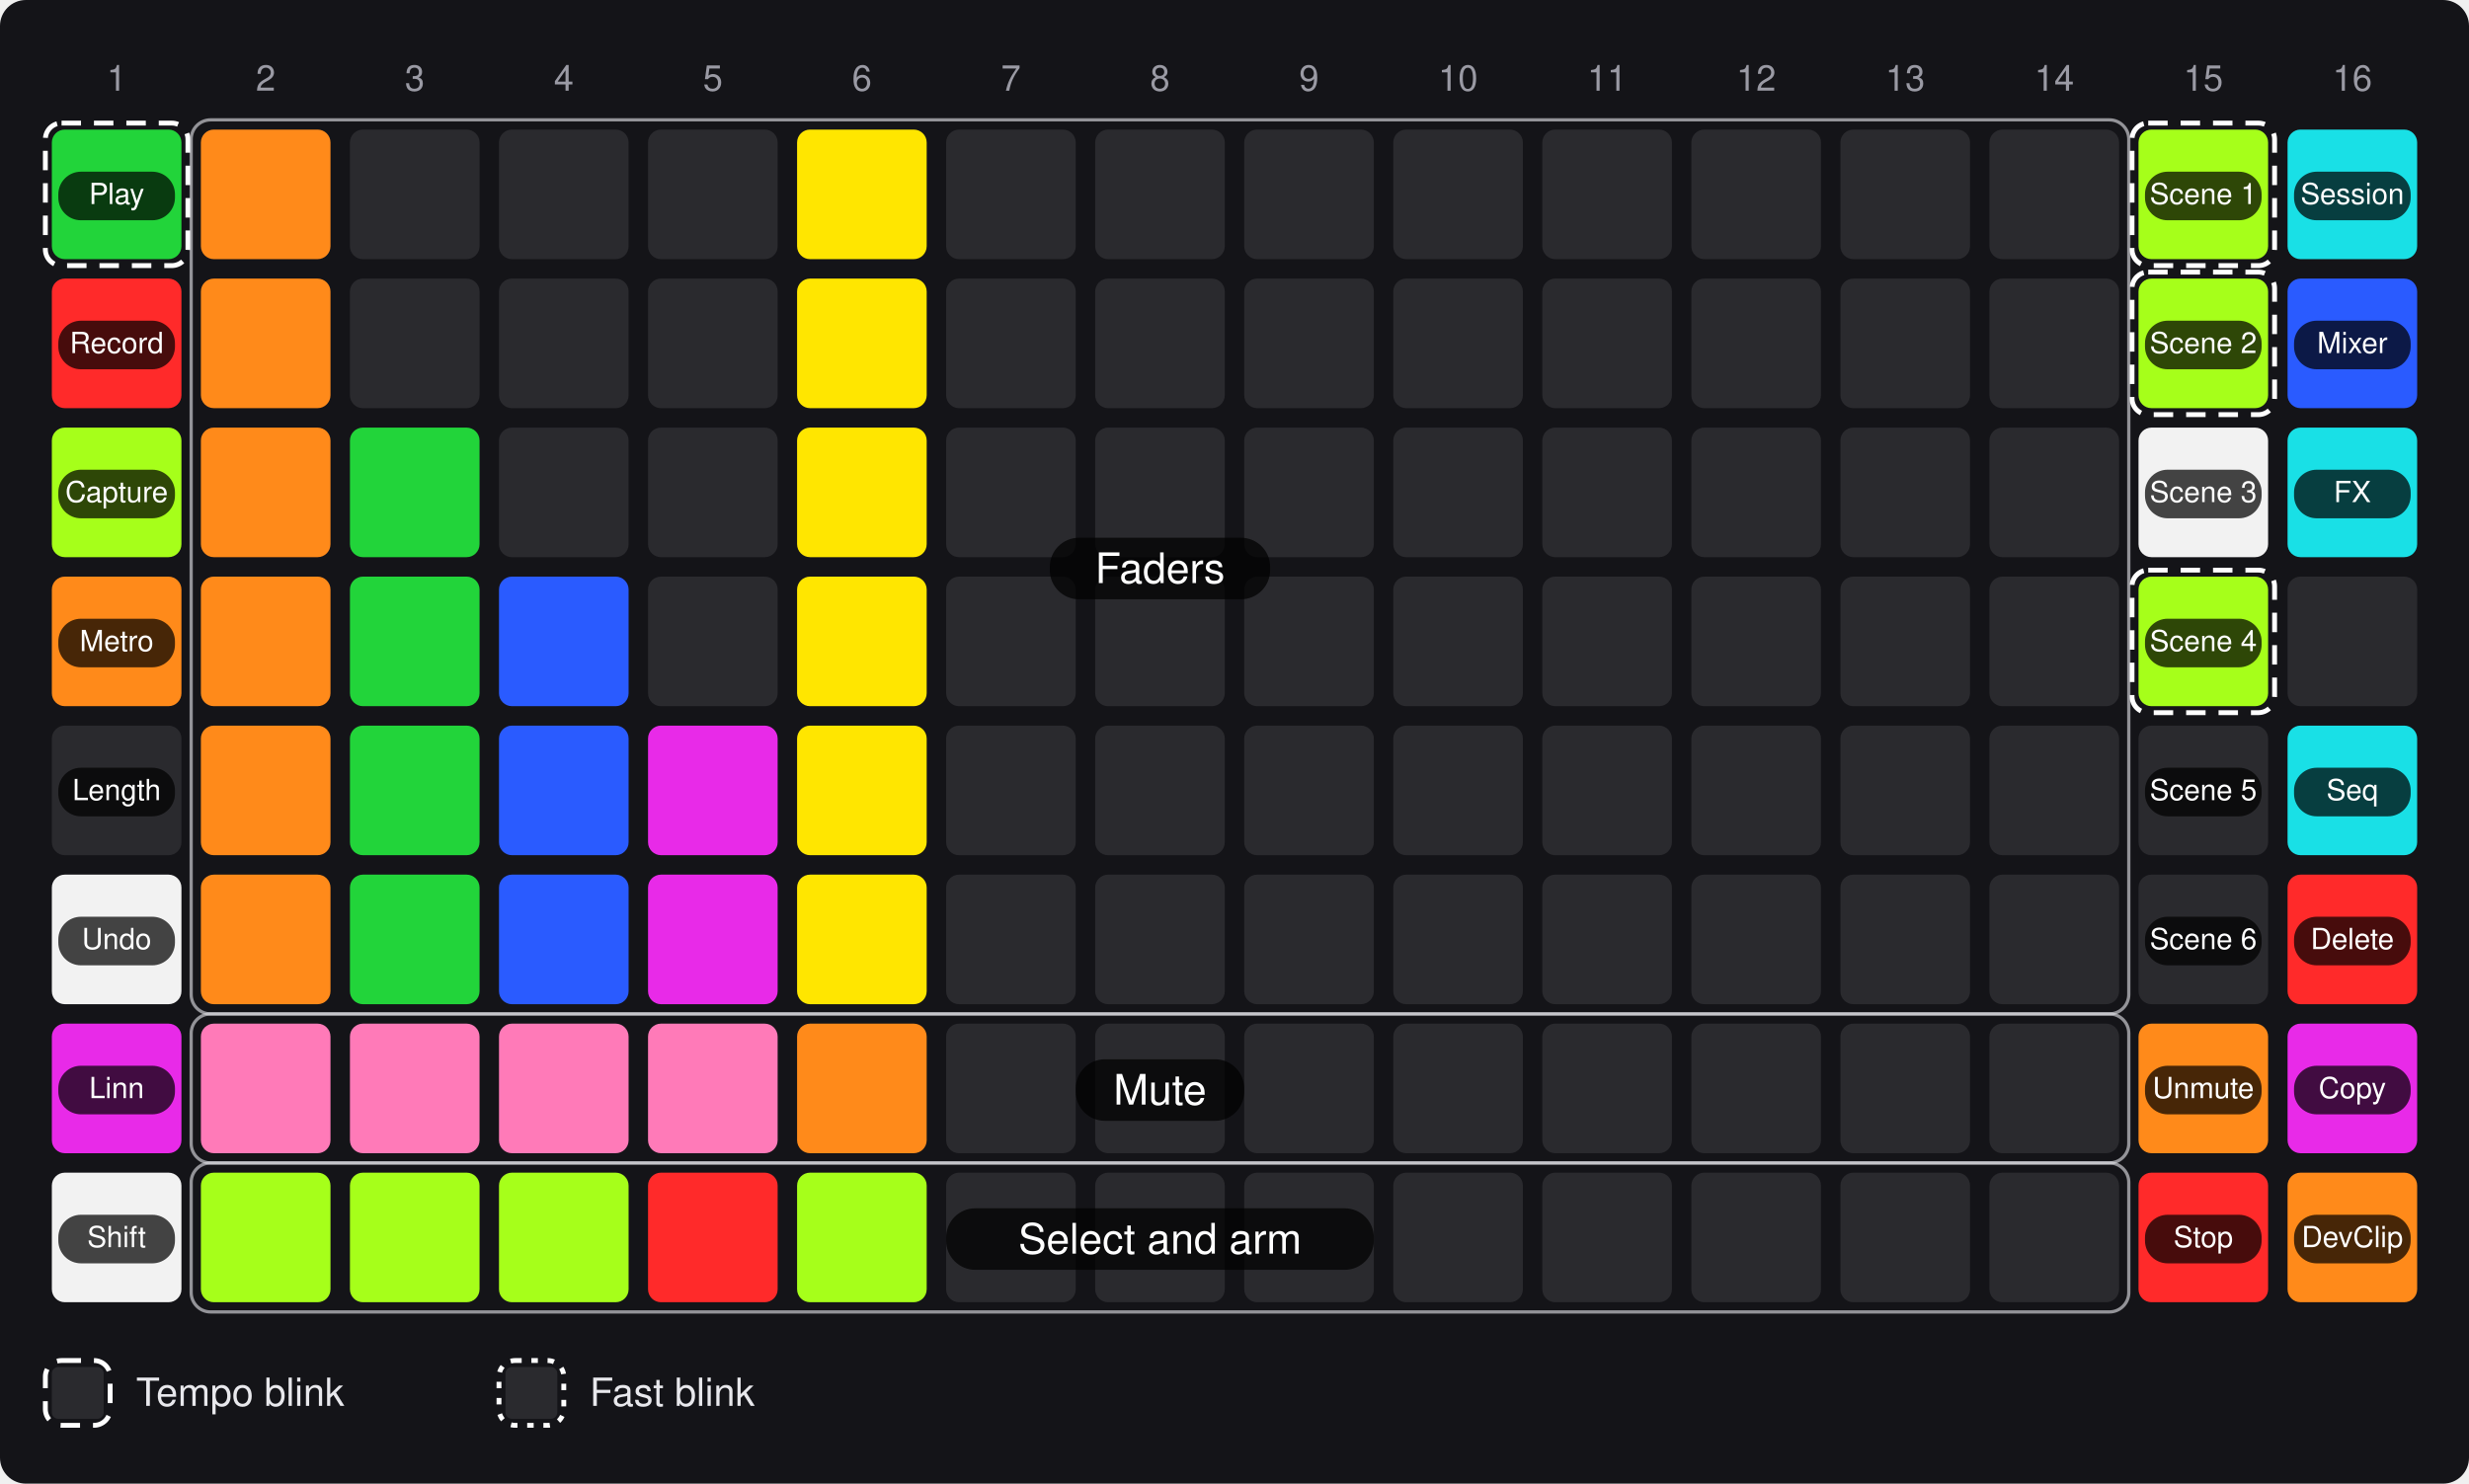
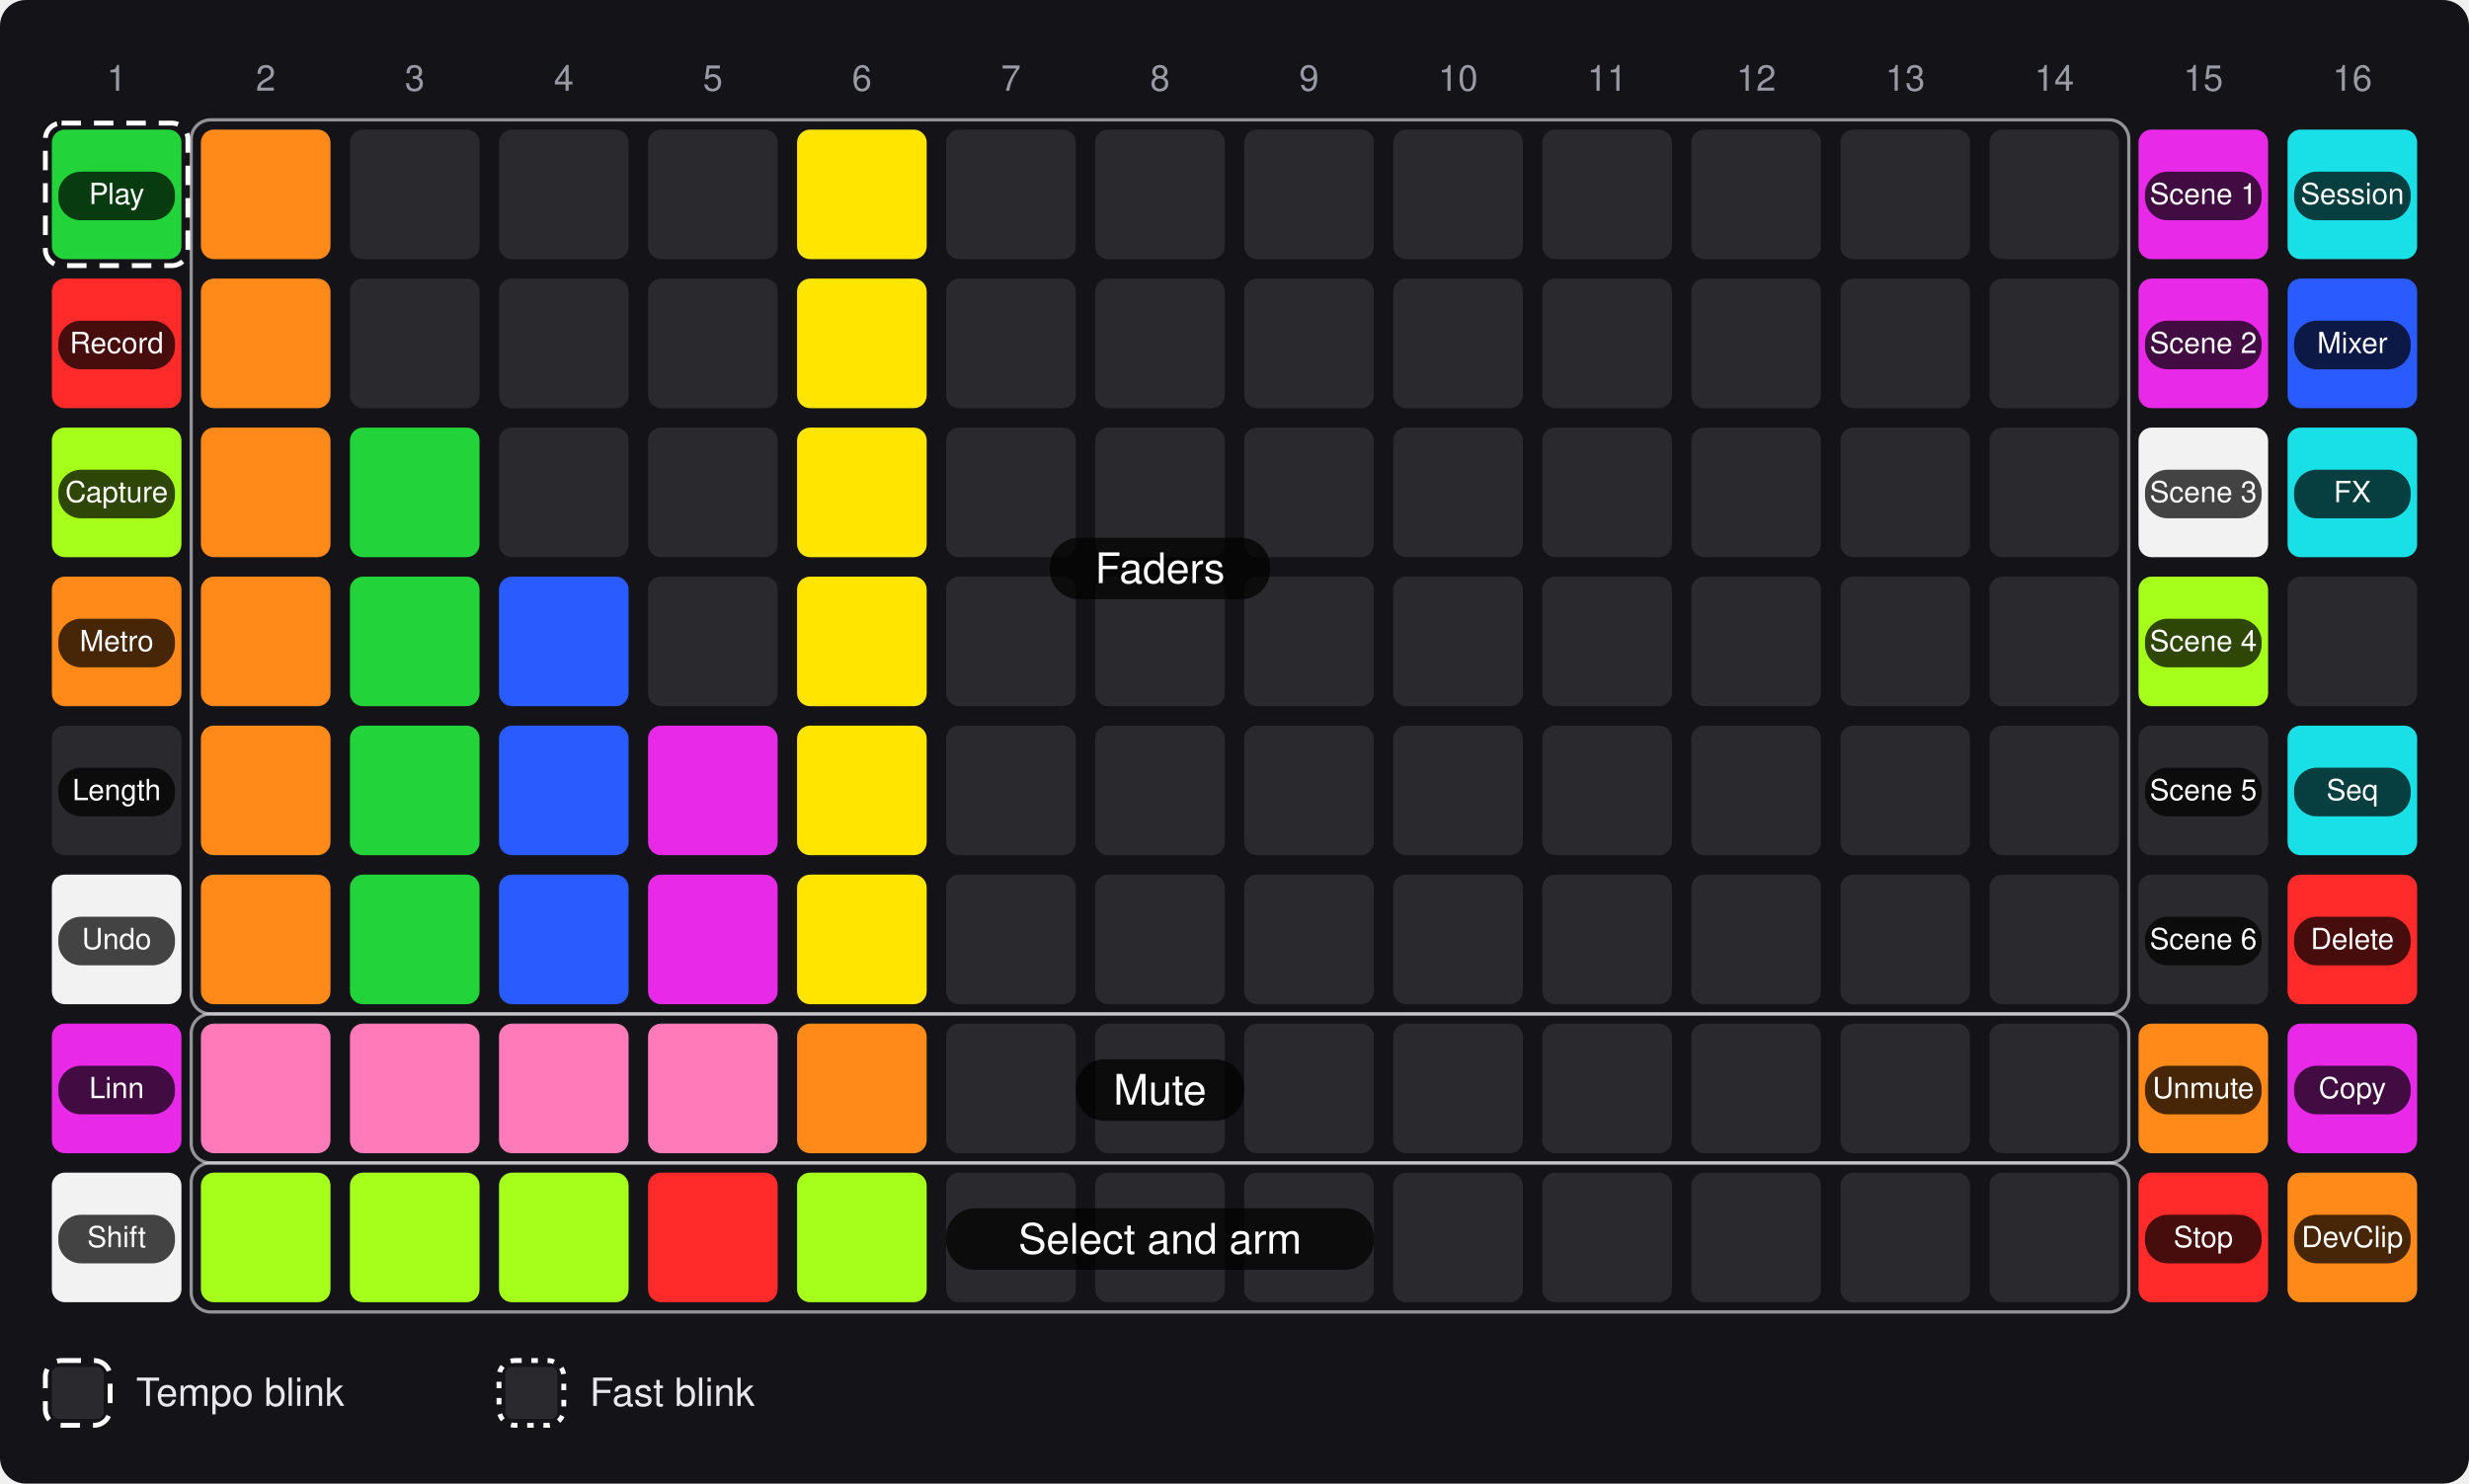
<svg xmlns="http://www.w3.org/2000/svg" width="762" height="458" viewBox="0 0 762 458" font-family="Helvetica, Arial, sans-serif">
  <rect x="0" y="0" width="762" height="458" rx="8" fill="#141418" />
  <text x="36" y="28" font-size="11" fill="#9a9aa4" text-anchor="middle">1</text>
  <text x="82" y="28" font-size="11" fill="#9a9aa4" text-anchor="middle">2</text>
  <text x="128" y="28" font-size="11" fill="#9a9aa4" text-anchor="middle">3</text>
  <text x="174" y="28" font-size="11" fill="#9a9aa4" text-anchor="middle">4</text>
  <text x="220" y="28" font-size="11" fill="#9a9aa4" text-anchor="middle">5</text>
  <text x="266" y="28" font-size="11" fill="#9a9aa4" text-anchor="middle">6</text>
  <text x="312" y="28" font-size="11" fill="#9a9aa4" text-anchor="middle">7</text>
  <text x="358" y="28" font-size="11" fill="#9a9aa4" text-anchor="middle">8</text>
  <text x="404" y="28" font-size="11" fill="#9a9aa4" text-anchor="middle">9</text>
  <text x="450" y="28" font-size="11" fill="#9a9aa4" text-anchor="middle">10</text>
  <text x="496" y="28" font-size="11" fill="#9a9aa4" text-anchor="middle">11</text>
  <text x="542" y="28" font-size="11" fill="#9a9aa4" text-anchor="middle">12</text>
  <text x="588" y="28" font-size="11" fill="#9a9aa4" text-anchor="middle">13</text>
  <text x="634" y="28" font-size="11" fill="#9a9aa4" text-anchor="middle">14</text>
  <text x="680" y="28" font-size="11" fill="#9a9aa4" text-anchor="middle">15</text>
  <text x="726" y="28" font-size="11" fill="#9a9aa4" text-anchor="middle">16</text>
  <rect x="16" y="40" width="40" height="40" rx="4" fill="#22d43a" />
  <rect x="14" y="38" width="44" height="44" rx="5" fill="none" stroke="#ffffff" stroke-width="1.5" stroke-dasharray="6 4" />
  <rect x="16" y="86" width="40" height="40" rx="4" fill="#ff2a2a" />
  <rect x="16" y="132" width="40" height="40" rx="4" fill="#a6ff1a" />
  <rect x="16" y="178" width="40" height="40" rx="4" fill="#ff8a1a" />
  <rect x="16" y="224" width="40" height="40" rx="4" fill="#2a2a2e" />
  <rect x="16" y="270" width="40" height="40" rx="4" fill="#f2f2f2" />
  <rect x="16" y="316" width="40" height="40" rx="4" fill="#e82ae8" />
  <rect x="16" y="362" width="40" height="40" rx="4" fill="#f2f2f2" />
  <rect x="62" y="40" width="40" height="40" rx="4" fill="#ff8a1a" />
  <rect x="62" y="86" width="40" height="40" rx="4" fill="#ff8a1a" />
  <rect x="62" y="132" width="40" height="40" rx="4" fill="#ff8a1a" />
  <rect x="62" y="178" width="40" height="40" rx="4" fill="#ff8a1a" />
  <rect x="62" y="224" width="40" height="40" rx="4" fill="#ff8a1a" />
  <rect x="62" y="270" width="40" height="40" rx="4" fill="#ff8a1a" />
  <rect x="62" y="316" width="40" height="40" rx="4" fill="#ff7ab8" />
  <rect x="62" y="362" width="40" height="40" rx="4" fill="#a6ff1a" />
  <rect x="108" y="40" width="40" height="40" rx="4" fill="#2a2a2e" />
  <rect x="108" y="86" width="40" height="40" rx="4" fill="#2a2a2e" />
  <rect x="108" y="132" width="40" height="40" rx="4" fill="#22d43a" />
  <rect x="108" y="178" width="40" height="40" rx="4" fill="#22d43a" />
  <rect x="108" y="224" width="40" height="40" rx="4" fill="#22d43a" />
  <rect x="108" y="270" width="40" height="40" rx="4" fill="#22d43a" />
  <rect x="108" y="316" width="40" height="40" rx="4" fill="#ff7ab8" />
  <rect x="108" y="362" width="40" height="40" rx="4" fill="#a6ff1a" />
  <rect x="154" y="40" width="40" height="40" rx="4" fill="#2a2a2e" />
  <rect x="154" y="86" width="40" height="40" rx="4" fill="#2a2a2e" />
  <rect x="154" y="132" width="40" height="40" rx="4" fill="#2a2a2e" />
  <rect x="154" y="178" width="40" height="40" rx="4" fill="#2a5bff" />
  <rect x="154" y="224" width="40" height="40" rx="4" fill="#2a5bff" />
  <rect x="154" y="270" width="40" height="40" rx="4" fill="#2a5bff" />
  <rect x="154" y="316" width="40" height="40" rx="4" fill="#ff7ab8" />
  <rect x="154" y="362" width="40" height="40" rx="4" fill="#a6ff1a" />
  <rect x="200" y="40" width="40" height="40" rx="4" fill="#2a2a2e" />
  <rect x="200" y="86" width="40" height="40" rx="4" fill="#2a2a2e" />
  <rect x="200" y="132" width="40" height="40" rx="4" fill="#2a2a2e" />
  <rect x="200" y="178" width="40" height="40" rx="4" fill="#2a2a2e" />
  <rect x="200" y="224" width="40" height="40" rx="4" fill="#e82ae8" />
  <rect x="200" y="270" width="40" height="40" rx="4" fill="#e82ae8" />
  <rect x="200" y="316" width="40" height="40" rx="4" fill="#ff7ab8" />
  <rect x="200" y="362" width="40" height="40" rx="4" fill="#ff2a2a" />
  <rect x="246" y="40" width="40" height="40" rx="4" fill="#ffe600" />
  <rect x="246" y="86" width="40" height="40" rx="4" fill="#ffe600" />
  <rect x="246" y="132" width="40" height="40" rx="4" fill="#ffe600" />
  <rect x="246" y="178" width="40" height="40" rx="4" fill="#ffe600" />
  <rect x="246" y="224" width="40" height="40" rx="4" fill="#ffe600" />
  <rect x="246" y="270" width="40" height="40" rx="4" fill="#ffe600" />
  <rect x="246" y="316" width="40" height="40" rx="4" fill="#ff8a1a" />
  <rect x="246" y="362" width="40" height="40" rx="4" fill="#a6ff1a" />
  <rect x="292" y="40" width="40" height="40" rx="4" fill="#2a2a2e" />
  <rect x="292" y="86" width="40" height="40" rx="4" fill="#2a2a2e" />
  <rect x="292" y="132" width="40" height="40" rx="4" fill="#2a2a2e" />
  <rect x="292" y="178" width="40" height="40" rx="4" fill="#2a2a2e" />
  <rect x="292" y="224" width="40" height="40" rx="4" fill="#2a2a2e" />
  <rect x="292" y="270" width="40" height="40" rx="4" fill="#2a2a2e" />
  <rect x="292" y="316" width="40" height="40" rx="4" fill="#2a2a2e" />
  <rect x="292" y="362" width="40" height="40" rx="4" fill="#2a2a2e" />
  <rect x="338" y="40" width="40" height="40" rx="4" fill="#2a2a2e" />
  <rect x="338" y="86" width="40" height="40" rx="4" fill="#2a2a2e" />
  <rect x="338" y="132" width="40" height="40" rx="4" fill="#2a2a2e" />
  <rect x="338" y="178" width="40" height="40" rx="4" fill="#2a2a2e" />
  <rect x="338" y="224" width="40" height="40" rx="4" fill="#2a2a2e" />
  <rect x="338" y="270" width="40" height="40" rx="4" fill="#2a2a2e" />
  <rect x="338" y="316" width="40" height="40" rx="4" fill="#2a2a2e" />
  <rect x="338" y="362" width="40" height="40" rx="4" fill="#2a2a2e" />
  <rect x="384" y="40" width="40" height="40" rx="4" fill="#2a2a2e" />
  <rect x="384" y="86" width="40" height="40" rx="4" fill="#2a2a2e" />
  <rect x="384" y="132" width="40" height="40" rx="4" fill="#2a2a2e" />
  <rect x="384" y="178" width="40" height="40" rx="4" fill="#2a2a2e" />
  <rect x="384" y="224" width="40" height="40" rx="4" fill="#2a2a2e" />
  <rect x="384" y="270" width="40" height="40" rx="4" fill="#2a2a2e" />
  <rect x="384" y="316" width="40" height="40" rx="4" fill="#2a2a2e" />
  <rect x="384" y="362" width="40" height="40" rx="4" fill="#2a2a2e" />
  <rect x="430" y="40" width="40" height="40" rx="4" fill="#2a2a2e" />
  <rect x="430" y="86" width="40" height="40" rx="4" fill="#2a2a2e" />
  <rect x="430" y="132" width="40" height="40" rx="4" fill="#2a2a2e" />
  <rect x="430" y="178" width="40" height="40" rx="4" fill="#2a2a2e" />
  <rect x="430" y="224" width="40" height="40" rx="4" fill="#2a2a2e" />
  <rect x="430" y="270" width="40" height="40" rx="4" fill="#2a2a2e" />
  <rect x="430" y="316" width="40" height="40" rx="4" fill="#2a2a2e" />
  <rect x="430" y="362" width="40" height="40" rx="4" fill="#2a2a2e" />
  <rect x="476" y="40" width="40" height="40" rx="4" fill="#2a2a2e" />
  <rect x="476" y="86" width="40" height="40" rx="4" fill="#2a2a2e" />
  <rect x="476" y="132" width="40" height="40" rx="4" fill="#2a2a2e" />
  <rect x="476" y="178" width="40" height="40" rx="4" fill="#2a2a2e" />
  <rect x="476" y="224" width="40" height="40" rx="4" fill="#2a2a2e" />
  <rect x="476" y="270" width="40" height="40" rx="4" fill="#2a2a2e" />
  <rect x="476" y="316" width="40" height="40" rx="4" fill="#2a2a2e" />
  <rect x="476" y="362" width="40" height="40" rx="4" fill="#2a2a2e" />
  <rect x="522" y="40" width="40" height="40" rx="4" fill="#2a2a2e" />
  <rect x="522" y="86" width="40" height="40" rx="4" fill="#2a2a2e" />
  <rect x="522" y="132" width="40" height="40" rx="4" fill="#2a2a2e" />
  <rect x="522" y="178" width="40" height="40" rx="4" fill="#2a2a2e" />
  <rect x="522" y="224" width="40" height="40" rx="4" fill="#2a2a2e" />
  <rect x="522" y="270" width="40" height="40" rx="4" fill="#2a2a2e" />
  <rect x="522" y="316" width="40" height="40" rx="4" fill="#2a2a2e" />
  <rect x="522" y="362" width="40" height="40" rx="4" fill="#2a2a2e" />
  <rect x="568" y="40" width="40" height="40" rx="4" fill="#2a2a2e" />
  <rect x="568" y="86" width="40" height="40" rx="4" fill="#2a2a2e" />
  <rect x="568" y="132" width="40" height="40" rx="4" fill="#2a2a2e" />
  <rect x="568" y="178" width="40" height="40" rx="4" fill="#2a2a2e" />
  <rect x="568" y="224" width="40" height="40" rx="4" fill="#2a2a2e" />
  <rect x="568" y="270" width="40" height="40" rx="4" fill="#2a2a2e" />
  <rect x="568" y="316" width="40" height="40" rx="4" fill="#2a2a2e" />
  <rect x="568" y="362" width="40" height="40" rx="4" fill="#2a2a2e" />
  <rect x="614" y="40" width="40" height="40" rx="4" fill="#2a2a2e" />
  <rect x="614" y="86" width="40" height="40" rx="4" fill="#2a2a2e" />
  <rect x="614" y="132" width="40" height="40" rx="4" fill="#2a2a2e" />
  <rect x="614" y="178" width="40" height="40" rx="4" fill="#2a2a2e" />
  <rect x="614" y="224" width="40" height="40" rx="4" fill="#2a2a2e" />
  <rect x="614" y="270" width="40" height="40" rx="4" fill="#2a2a2e" />
  <rect x="614" y="316" width="40" height="40" rx="4" fill="#2a2a2e" />
  <rect x="614" y="362" width="40" height="40" rx="4" fill="#2a2a2e" />
-   <rect x="660" y="40" width="40" height="40" rx="4" fill="#a6ff1a" />
-   <rect x="658" y="38" width="44" height="44" rx="5" fill="none" stroke="#ffffff" stroke-width="1.5" stroke-dasharray="6 4" />
-   <rect x="660" y="86" width="40" height="40" rx="4" fill="#a6ff1a" />
-   <rect x="658" y="84" width="44" height="44" rx="5" fill="none" stroke="#ffffff" stroke-width="1.5" stroke-dasharray="6 4" />
+   <rect x="660" y="40" width="40" height="40" rx="4" fill="#e82ae8" />
+   <rect x="660" y="86" width="40" height="40" rx="4" fill="#e82ae8" />
  <rect x="660" y="132" width="40" height="40" rx="4" fill="#f2f2f2" />
  <rect x="660" y="178" width="40" height="40" rx="4" fill="#a6ff1a" />
-   <rect x="658" y="176" width="44" height="44" rx="5" fill="none" stroke="#ffffff" stroke-width="1.5" stroke-dasharray="6 4" />
  <rect x="660" y="224" width="40" height="40" rx="4" fill="#2a2a2e" />
  <rect x="660" y="270" width="40" height="40" rx="4" fill="#2a2a2e" />
  <rect x="660" y="316" width="40" height="40" rx="4" fill="#ff8a1a" />
  <rect x="660" y="362" width="40" height="40" rx="4" fill="#ff2a2a" />
  <rect x="706" y="40" width="40" height="40" rx="4" fill="#19e0e6" />
  <rect x="706" y="86" width="40" height="40" rx="4" fill="#2a5bff" />
  <rect x="706" y="132" width="40" height="40" rx="4" fill="#19e0e6" />
  <rect x="706" y="178" width="40" height="40" rx="4" fill="#2a2a2e" />
  <rect x="706" y="224" width="40" height="40" rx="4" fill="#19e0e6" />
  <rect x="706" y="270" width="40" height="40" rx="4" fill="#ff2a2a" />
  <rect x="706" y="316" width="40" height="40" rx="4" fill="#e82ae8" />
  <rect x="706" y="362" width="40" height="40" rx="4" fill="#ff8a1a" />
  <rect x="18" y="53" width="36" height="15" rx="7" fill="#000000" fill-opacity="0.72" />
  <text x="36" y="63" font-size="9" fill="#ffffff" text-anchor="middle">Play</text>
  <rect x="18" y="99" width="36" height="15" rx="7" fill="#000000" fill-opacity="0.72" />
  <text x="36" y="109" font-size="9" fill="#ffffff" text-anchor="middle">Record</text>
  <rect x="18" y="145" width="36" height="15" rx="7" fill="#000000" fill-opacity="0.72" />
  <text x="36" y="155" font-size="9" fill="#ffffff" text-anchor="middle">Capture</text>
  <rect x="18" y="191" width="36" height="15" rx="7" fill="#000000" fill-opacity="0.72" />
  <text x="36" y="201" font-size="9" fill="#ffffff" text-anchor="middle">Metro</text>
  <rect x="18" y="237" width="36" height="15" rx="7" fill="#000000" fill-opacity="0.72" />
  <text x="36" y="247" font-size="9" fill="#ffffff" text-anchor="middle">Length</text>
  <rect x="18" y="283" width="36" height="15" rx="7" fill="#000000" fill-opacity="0.72" />
  <text x="36" y="293" font-size="9" fill="#ffffff" text-anchor="middle">Undo</text>
  <rect x="18" y="329" width="36" height="15" rx="7" fill="#000000" fill-opacity="0.72" />
  <text x="36" y="339" font-size="9" fill="#ffffff" text-anchor="middle">Linn</text>
  <rect x="18" y="375" width="36" height="15" rx="7" fill="#000000" fill-opacity="0.72" />
  <text x="36" y="385" font-size="9" fill="#ffffff" text-anchor="middle">Shift</text>
  <rect x="662" y="53" width="36" height="15" rx="7" fill="#000000" fill-opacity="0.72" />
  <text x="680" y="63" font-size="9" fill="#ffffff" text-anchor="middle">Scene 1</text>
  <rect x="662" y="99" width="36" height="15" rx="7" fill="#000000" fill-opacity="0.72" />
  <text x="680" y="109" font-size="9" fill="#ffffff" text-anchor="middle">Scene 2</text>
  <rect x="662" y="145" width="36" height="15" rx="7" fill="#000000" fill-opacity="0.72" />
  <text x="680" y="155" font-size="9" fill="#ffffff" text-anchor="middle">Scene 3</text>
  <rect x="662" y="191" width="36" height="15" rx="7" fill="#000000" fill-opacity="0.72" />
  <text x="680" y="201" font-size="9" fill="#ffffff" text-anchor="middle">Scene 4</text>
  <rect x="662" y="237" width="36" height="15" rx="7" fill="#000000" fill-opacity="0.72" />
  <text x="680" y="247" font-size="9" fill="#ffffff" text-anchor="middle">Scene 5</text>
  <rect x="662" y="283" width="36" height="15" rx="7" fill="#000000" fill-opacity="0.72" />
  <text x="680" y="293" font-size="9" fill="#ffffff" text-anchor="middle">Scene 6</text>
  <rect x="662" y="329" width="36" height="15" rx="7" fill="#000000" fill-opacity="0.72" />
  <text x="680" y="339" font-size="9" fill="#ffffff" text-anchor="middle">Unmute</text>
  <rect x="662" y="375" width="36" height="15" rx="7" fill="#000000" fill-opacity="0.72" />
  <text x="680" y="385" font-size="9" fill="#ffffff" text-anchor="middle">Stop</text>
  <rect x="708" y="53" width="36" height="15" rx="7" fill="#000000" fill-opacity="0.72" />
  <text x="726" y="63" font-size="9" fill="#ffffff" text-anchor="middle">Session</text>
  <rect x="708" y="99" width="36" height="15" rx="7" fill="#000000" fill-opacity="0.72" />
  <text x="726" y="109" font-size="9" fill="#ffffff" text-anchor="middle">Mixer</text>
  <rect x="708" y="145" width="36" height="15" rx="7" fill="#000000" fill-opacity="0.72" />
  <text x="726" y="155" font-size="9" fill="#ffffff" text-anchor="middle">FX</text>
  <rect x="708" y="237" width="36" height="15" rx="7" fill="#000000" fill-opacity="0.72" />
  <text x="726" y="247" font-size="9" fill="#ffffff" text-anchor="middle">Seq</text>
  <rect x="708" y="283" width="36" height="15" rx="7" fill="#000000" fill-opacity="0.72" />
  <text x="726" y="293" font-size="9" fill="#ffffff" text-anchor="middle">Delete</text>
  <rect x="708" y="329" width="36" height="15" rx="7" fill="#000000" fill-opacity="0.72" />
  <text x="726" y="339" font-size="9" fill="#ffffff" text-anchor="middle">Copy</text>
  <rect x="708" y="375" width="36" height="15" rx="7" fill="#000000" fill-opacity="0.72" />
  <text x="726" y="385" font-size="9" fill="#ffffff" text-anchor="middle">DevClip</text>
  <rect x="59" y="37" width="598" height="276" rx="6" fill="none" stroke="#e8e8ec" stroke-width="1" stroke-opacity="0.6" />
  <rect x="324" y="166" width="68" height="19" rx="9" fill="#000000" fill-opacity="0.72" />
  <text x="358" y="180" font-size="13" fill="#ffffff" text-anchor="middle">Faders</text>
  <rect x="59" y="313" width="598" height="46" rx="6" fill="none" stroke="#e8e8ec" stroke-width="1" stroke-opacity="0.6" />
  <rect x="332" y="327" width="52" height="19" rx="9" fill="#000000" fill-opacity="0.72" />
  <text x="358" y="341" font-size="13" fill="#ffffff" text-anchor="middle">Mute</text>
  <rect x="59" y="359" width="598" height="46" rx="6" fill="none" stroke="#e8e8ec" stroke-width="1" stroke-opacity="0.6" />
  <rect x="292" y="373" width="132" height="19" rx="9" fill="#000000" fill-opacity="0.72" />
  <text x="358" y="387" font-size="13" fill="#ffffff" text-anchor="middle">Select and arm</text>
  <rect x="16" y="422" width="16" height="16" rx="2" fill="#2a2a2e" />
  <rect x="14" y="420" width="20" height="20" rx="5" fill="none" stroke="#ffffff" stroke-width="1.5" stroke-dasharray="6 4" />
  <text x="42" y="434" font-size="12" fill="#e8e8ec">Tempo blink</text>
  <rect x="156" y="422" width="16" height="16" rx="2" fill="#2a2a2e" />
  <rect x="154" y="420" width="20" height="20" rx="5" fill="none" stroke="#ffffff" stroke-width="1.5" stroke-dasharray="2 3" />
  <text x="182" y="434" font-size="12" fill="#e8e8ec">Fast blink</text>
</svg>
